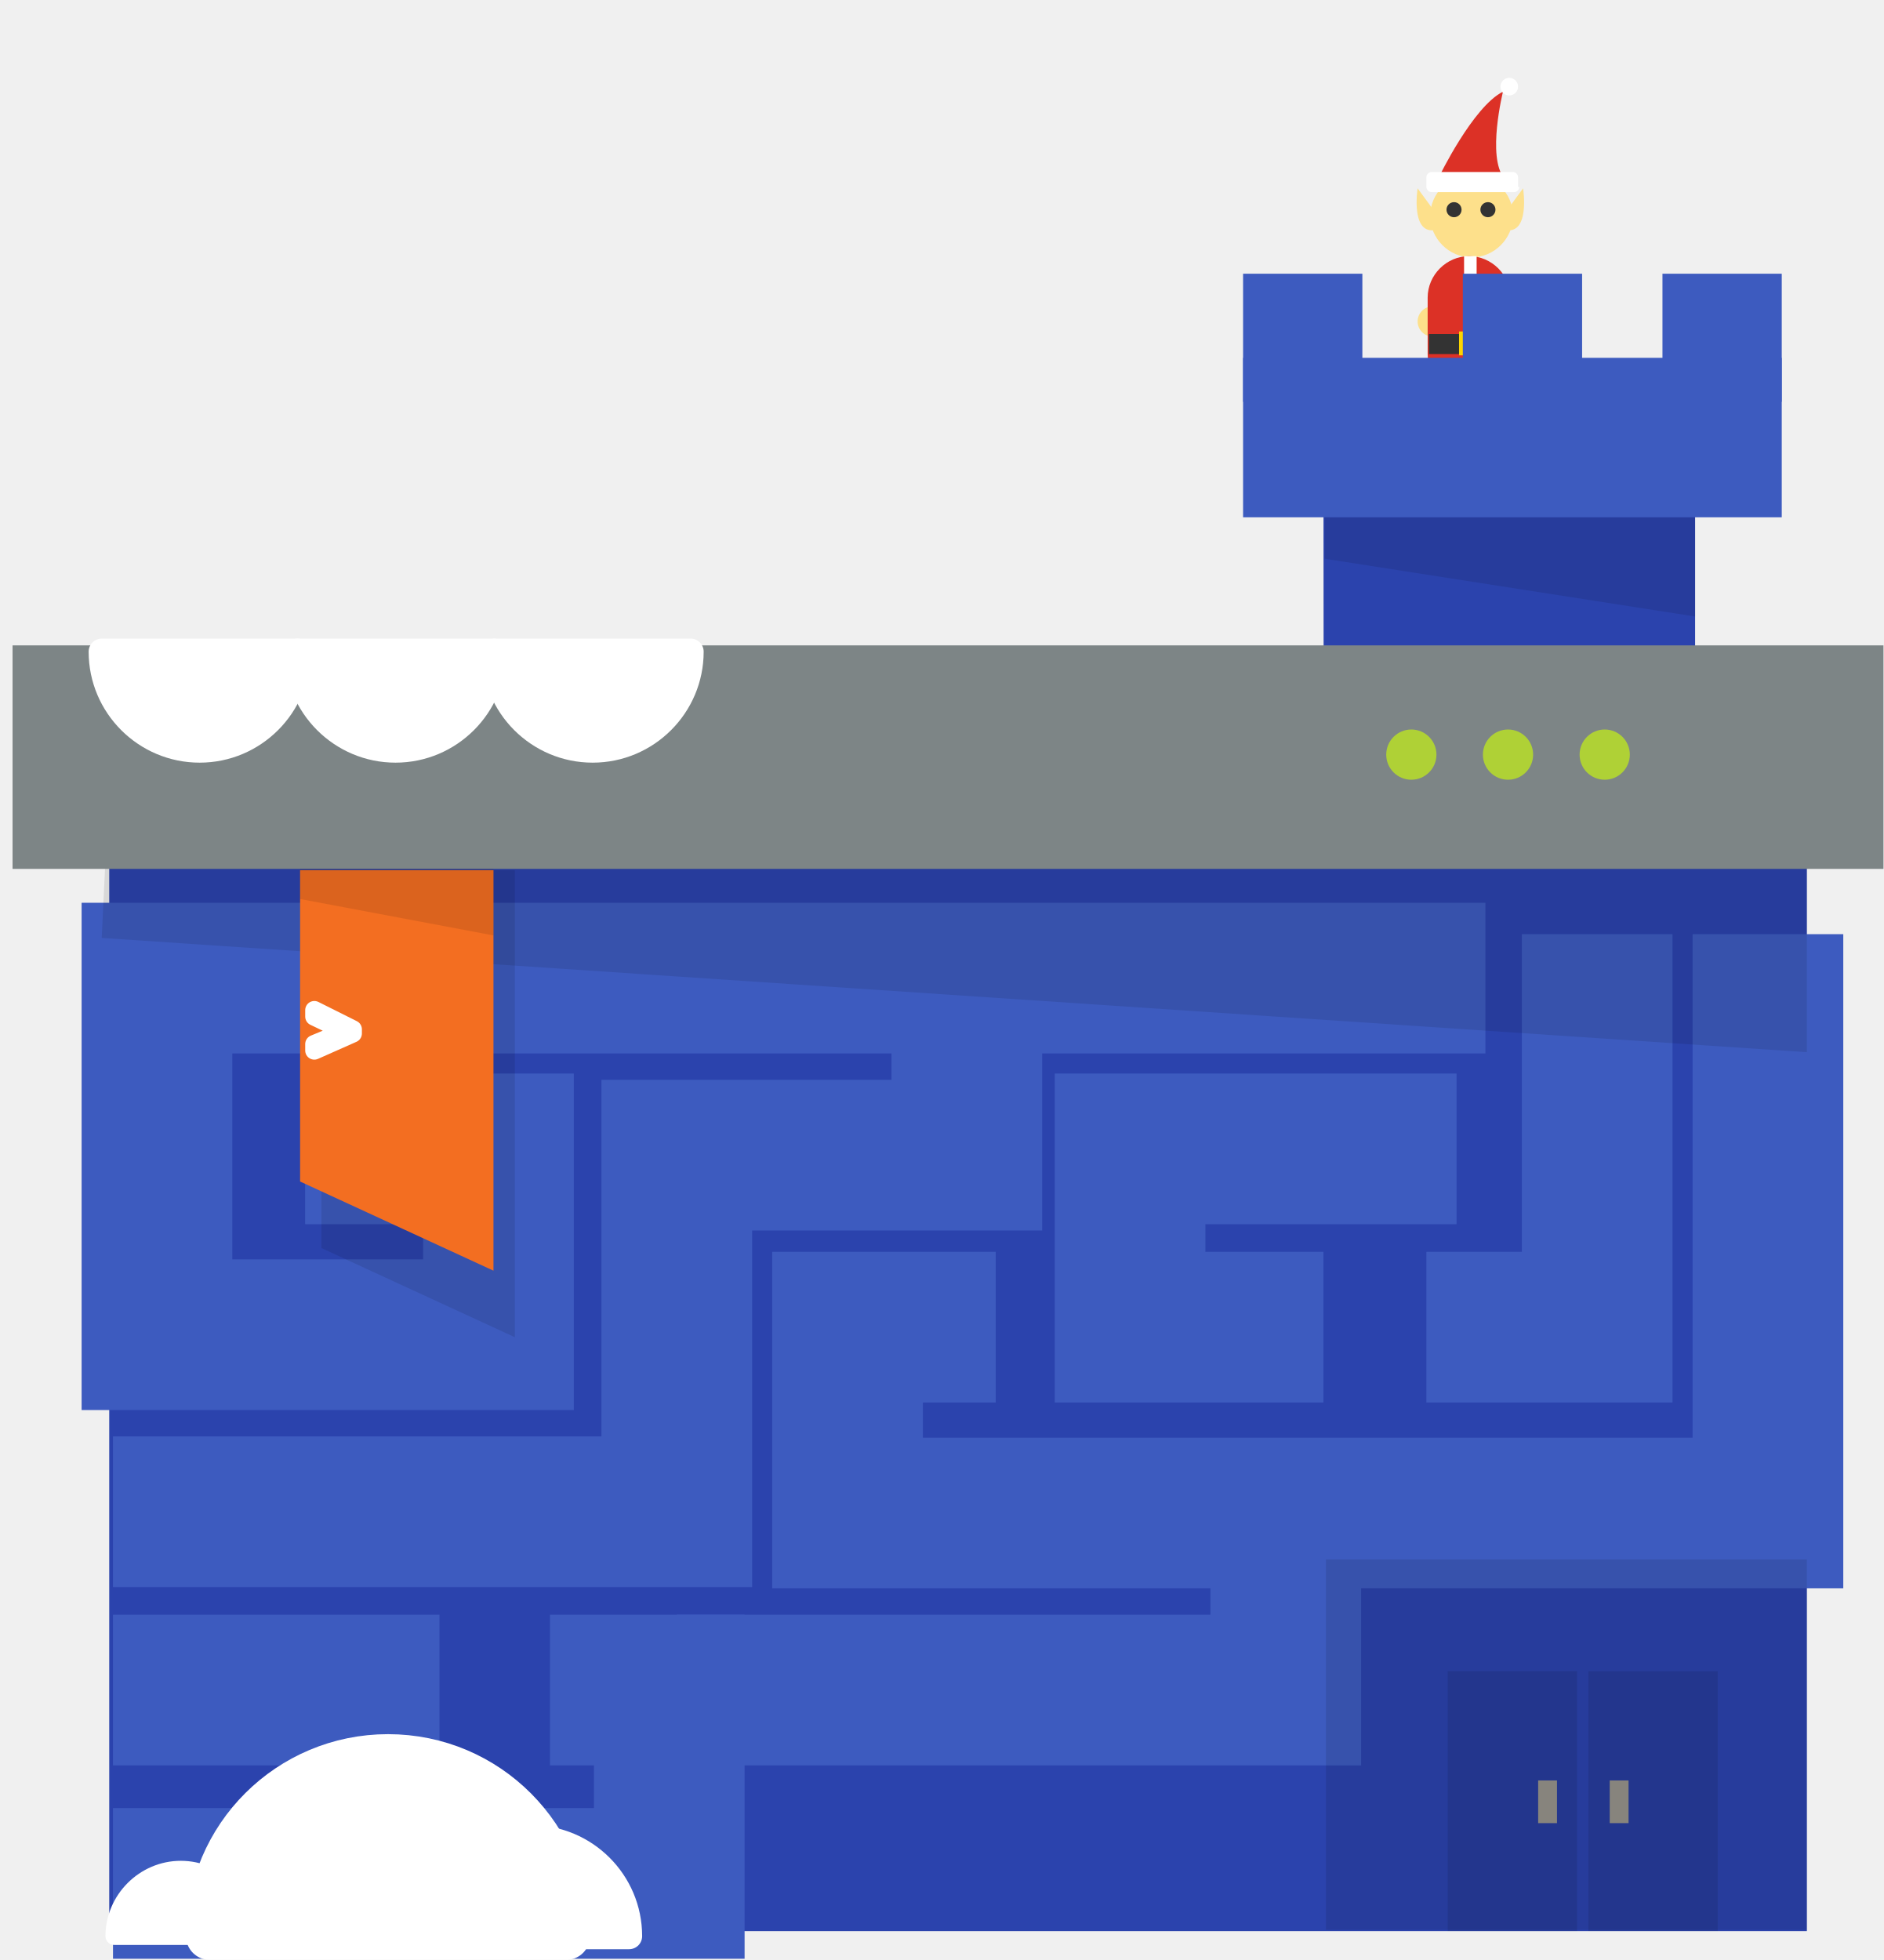
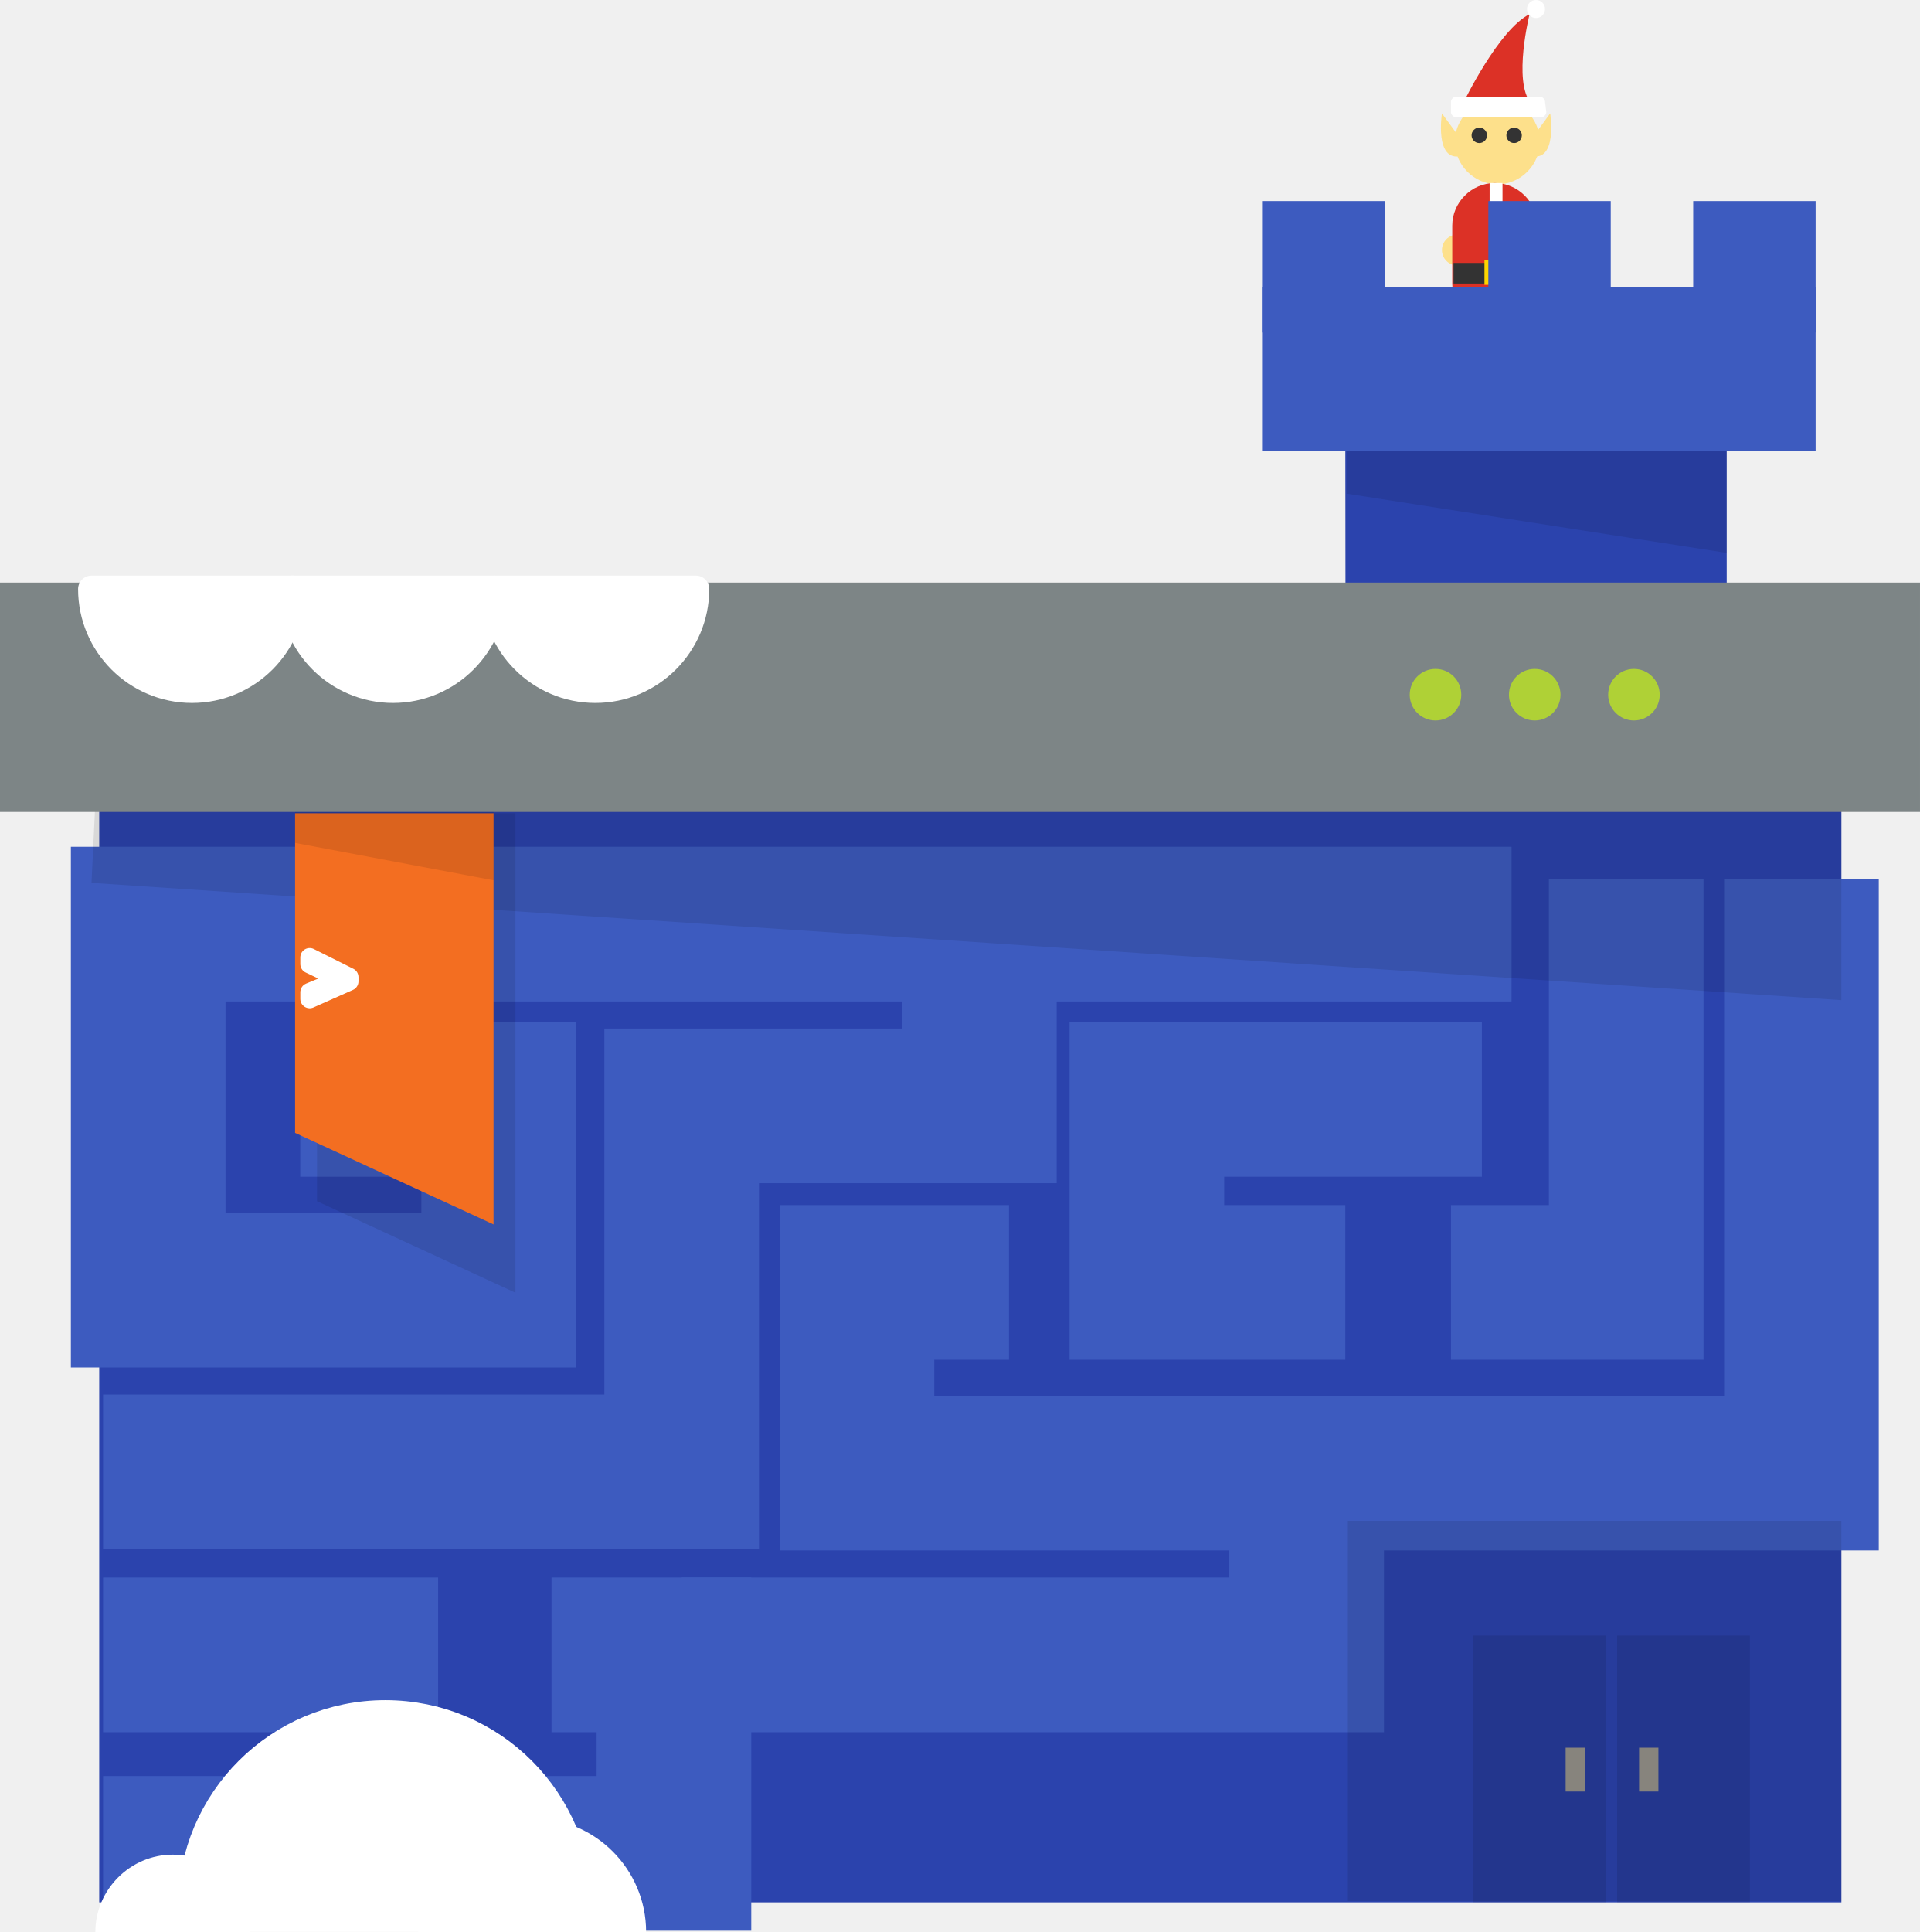
- <svg xmlns="http://www.w3.org/2000/svg" version="1.1" id="Layer_1" x="0px" y="0px" viewBox="-1 102.2 150 156.1" enable-background="new -1 102.2 150 156.1" xml:space="preserve">
-   <path fill="#2B43AD" d="M7.7,164.5h135.2V256H7.7V164.5z" />
+ <svg xmlns="http://www.w3.org/2000/svg" version="1.1" id="Layer_1" x="0px" y="0px" viewBox="0 161.1 149 149.9" enable-background="new 0 161.1 149 149.9" xml:space="preserve">
+   <path fill="#2B43AD" d="M7.7,217.2h135.2v91.5H7.7V217.2z" />
  <g>
-     <path fill="none" stroke="#3D5BBF" stroke-width="12" stroke-miterlimit="10" d="M8,222.6h44.9v-28.4h23.1v-15.4" />
-     <path fill="none" stroke="#3D5BBF" stroke-width="12" stroke-miterlimit="10" d="M23.3,193.7h15.4v14.8H11.5v-28.4h26h79.8" />
-     <path fill="none" stroke="#3D5BBF" stroke-width="12" stroke-miterlimit="10" d="M78.3,207.9H66.5v14.8H138h1.8v-46.1" />
-     <path fill="none" stroke="#3D5BBF" stroke-width="12" stroke-miterlimit="10" d="M112.6,207.9h13.6v-31.3" />
-     <path fill="none" stroke="#3D5BBF" stroke-width="12" stroke-miterlimit="10" d="M115,193.7h-26v14.2h15.4" />
-     <path fill="none" stroke="#3D5BBF" stroke-width="12" stroke-miterlimit="10" d="M42.8,236.8h9.5v15.4H8" />
-     <path fill="none" stroke="#3D5BBF" stroke-width="12" stroke-miterlimit="10" d="M8,236.8h26" />
-     <path fill="none" stroke="#3D5BBF" stroke-width="12" stroke-miterlimit="10" d="M52.9,236.8h48.5v-14.8" />
+     <path fill="none" stroke="#3D5BBF" stroke-width="12" stroke-miterlimit="10" d="M8,275.3h44.9v-28.4H76v-15.4" />
+     <path fill="none" stroke="#3D5BBF" stroke-width="12" stroke-miterlimit="10" d="M23.3,246.4h15.4v14.8H11.5v-28.4h26h79.8" />
+     <path fill="none" stroke="#3D5BBF" stroke-width="12" stroke-miterlimit="10" d="M78.3,260.6H66.5v14.8H138h1.8v-46.1" />
+     <path fill="none" stroke="#3D5BBF" stroke-width="12" stroke-miterlimit="10" d="M112.6,260.6h13.6v-31.3" />
+     <path fill="none" stroke="#3D5BBF" stroke-width="12" stroke-miterlimit="10" d="M115,246.4H89v14.2h15.4" />
+     <path fill="none" stroke="#3D5BBF" stroke-width="12" stroke-miterlimit="10" d="M42.8,289.5h9.5v15.4H8" />
+     <path fill="none" stroke="#3D5BBF" stroke-width="12" stroke-miterlimit="10" d="M8,289.5h26" />
+     <path fill="none" stroke="#3D5BBF" stroke-width="12" stroke-miterlimit="10" d="M52.9,289.5h48.5v-14.8" />
  </g>
-   <path opacity="0.1" enable-background="new    " d="M142.9,186L7.1,176.9l0.6-12.5h135.2L142.9,186L142.9,186z" />
-   <path opacity="0.1" enable-background="new    " d="M104.6,226.4h38.3v29.5h-38.3V226.4z" />
-   <path opacity="0.1" enable-background="new    " d="M114.3,235.3h10.3V256h-10.3V235.3z" />
-   <path fill="#87847D" d="M121.5,244h1.5v3.4h-1.5V244z" />
-   <path opacity="0.1" enable-background="new    " d="M125.5,235.3h10.3V256h-10.3C125.5,256,125.5,235.3,125.5,235.3z" />
-   <path fill="#87847D" d="M127.2,244h1.5v3.4h-1.5V244z" />
+   <path opacity="0.1" enable-background="new    " d="M142.9,238.7L7.1,229.6l0.6-12.5h135.2V238.7L142.9,238.7z" />
+   <path opacity="0.1" enable-background="new    " d="M104.6,279.1h38.3v29.5h-38.3C104.6,308.6,104.6,279.1,104.6,279.1z" />
+   <path opacity="0.1" enable-background="new    " d="M114.3,288h10.3v20.7h-10.3V288z" />
+   <path fill="#87847D" d="M121.5,296.7h1.5v3.4h-1.5V296.7z" />
+   <path opacity="0.1" enable-background="new    " d="M125.5,288h10.3v20.7h-10.3V288z" />
+   <path fill="#87847D" d="M127.2,296.7h1.5v3.4h-1.5V296.7z" />
  <g>
-     <path fill="#FFFFFF" stroke="#FFFFFF" stroke-width="1.4" stroke-linejoin="round" stroke-miterlimit="10" d="M18.7,256.4   c0-2.9-2.4-5.3-5.3-5.3c-2.9,0-5.3,2.4-5.3,5.3H18.7z" />
-     <path fill="#FFFFFF" stroke="#FFFFFF" stroke-width="3.773" stroke-linejoin="round" stroke-miterlimit="10" d="M44.1,256.4   c0-7.8-6.3-14.2-14.2-14.2c-7.8,0-14.2,6.3-14.2,14.2H44.1z" />
-     <path fill="#FFFFFF" stroke="#FFFFFF" stroke-width="2.081" stroke-linejoin="round" stroke-miterlimit="10" d="M49.1,256.4   c0-4.3-3.5-7.8-7.8-7.8c-4.3,0-7.8,3.5-7.8,7.8C33.4,256.4,49.1,256.4,49.1,256.4z" />
+     <path fill="#FFFFFF" stroke="#FFFFFF" stroke-width="1.4" stroke-linejoin="round" stroke-miterlimit="10" d="M18.7,311   c0-2.9-2.4-5.3-5.3-5.3s-5.3,2.4-5.3,5.3H18.7z" />
+     <path fill="#FFFFFF" stroke="#FFFFFF" stroke-width="3.773" stroke-linejoin="round" stroke-miterlimit="10" d="M44.1,309.1   c0-7.8-6.3-14.2-14.2-14.2c-7.8,0-14.2,6.3-14.2,14.2H44.1z" />
+     <path fill="#FFFFFF" stroke="#FFFFFF" stroke-width="2.081" stroke-linejoin="round" stroke-miterlimit="10" d="M49.1,311   c0-4.3-3.5-7.8-7.8-7.8s-7.8,3.5-7.8,7.8C33.4,311,49.1,311,49.1,311z" />
  </g>
-   <path fill="#2B43AD" d="M104.4,137.6H134v31.7h-29.5C104.4,169.2,104.4,137.6,104.4,137.6z" />
-   <path opacity="0.1" enable-background="new    " d="M134,151.3l-29.5-4.6v-9.2H134V151.3z" />
+   <path fill="#2B43AD" d="M104.4,190.3H134V222h-29.5C104.4,221.9,104.4,190.3,104.4,190.3z" />
+   <path opacity="0.1" enable-background="new    " d="M134,204l-29.5-4.6v-9.2H134V204z" />
  <g>
-     <circle fill="#FDE08B" cx="113.1" cy="127.8" r="1.2" />
-     <circle fill="#FDE08B" cx="119.1" cy="127.8" r="1.2" />
+     <circle fill="#FDE08B" cx="113.1" cy="180.5" r="1.2" />
+     <circle fill="#FDE08B" cx="119.1" cy="180.5" r="1.2" />
  </g>
-   <path fill="#DC3126" d="M113.6,116.3c0,0,2.7-5.6,5.1-6.8c0,0-1.3,5.2,0.1,6.9L113.6,116.3" />
-   <path fill="#FDE08B" d="M119.5,119.4c0,1.8-1.5,3.3-3.3,3.3c-1.8,0-3.3-1.5-3.3-3.3s1.5-3.3,3.3-3.3  C118,116.1,119.5,117.6,119.5,119.4" />
-   <path fill="#FFFFFF" d="M120,117.1c0,0.2-0.2,0.4-0.4,0.4H113c-0.2,0-0.4-0.2-0.4-0.4v-0.8c0-0.2,0.2-0.4,0.4-0.4h6.5  c0.2,0,0.4,0.2,0.4,0.4V117.1" />
+   <path fill="#DC3126" d="M113.6,169c0,0,2.7-5.6,5.1-6.8c0,0-1.3,5.2,0.1,6.9L113.6,169" />
+   <path fill="#FDE08B" d="M119.5,172.1c0,1.8-1.5,3.3-3.3,3.3c-1.8,0-3.3-1.5-3.3-3.3s1.5-3.3,3.3-3.3  C118,168.8,119.5,170.3,119.5,172.1" />
+   <path fill="#FFFFFF" d="M120,169.8c0,0.2-0.2,0.4-0.4,0.4H113c-0.2,0-0.4-0.2-0.4-0.4V169c0-0.2,0.2-0.4,0.4-0.4h6.5  c0.2,0,0.4,0.2,0.4,0.4L120,169.8" />
  <g>
-     <circle fill="#333333" cx="114.8" cy="118.9" r="0.6" />
-     <circle fill="#333333" cx="117.5" cy="118.9" r="0.6" />
+     <circle fill="#333333" cx="114.8" cy="171.6" r="0.6" />
+     <circle fill="#333333" cx="117.5" cy="171.6" r="0.6" />
  </g>
-   <path fill="#DC3126" d="M119.3,130.4c0,1.8-1.5,3.3-3.3,3.3c-1.8,0-3.3-1.5-3.3-3.3v-4.5c0-1.8,1.5-3.3,3.3-3.3  c1.8,0,3.3,1.5,3.3,3.3V130.4" />
-   <path fill="#FFFFFF" d="M114.2,132.4v5.6h1.7v-5.6" />
-   <path fill="#DC3126" d="M114.2,132.4v3h1.7v-3" />
-   <path fill="#333333" d="M116,137.7h-2c-0.7,1.3-2.4,1.3-2.6,0.3c0,0-0.9,1.8,3.2,1.5C115.6,139.5,116.4,138.6,116,137.7" />
-   <path fill="#FFFFFF" d="M118.3,132.4v5.6h-1.7v-5.6" />
-   <path fill="#DC3126" d="M118.3,132.4v3h-1.7v-3" />
-   <path fill="#333333" d="M116.5,137.7h2c0.7,1.3,2.4,1.3,2.6,0.3c0,0,0.9,1.8-3.2,1.5C116.9,139.5,116.2,138.6,116.5,137.7" />
-   <path fill="none" stroke="#FFFFFF" stroke-miterlimit="10" d="M116.1,122.6v8.8" />
-   <path fill="#333333" d="M112.8,128.8h6.5v1.6h-6.5V128.8z" />
-   <path fill="#FDD500" d="M115.2,128.6h1.7v1.9h-1.7V128.6z" />
-   <circle fill="#FFFFFF" cx="119.2" cy="109.1" r="0.7" />
+   <path fill="#DC3126" d="M119.3,183.1c0,1.8-1.5,3.3-3.3,3.3s-3.3-1.5-3.3-3.3v-4.5c0-1.8,1.5-3.3,3.3-3.3s3.3,1.5,3.3,3.3V183.1" />
+   <path fill="#FFFFFF" d="M114.2,185.1v5.6h1.7v-5.6" />
+   <path fill="#DC3126" d="M114.2,185.1v3h1.7v-3" />
+   <path fill="#333333" d="M116,190.4h-2c-0.7,1.3-2.4,1.3-2.6,0.3c0,0-0.9,1.8,3.2,1.5C115.6,192.2,116.4,191.3,116,190.4" />
+   <path fill="#FFFFFF" d="M118.3,185.1v5.6h-1.7v-5.6" />
+   <path fill="#DC3126" d="M118.3,185.1v3h-1.7v-3" />
+   <path fill="#333333" d="M116.5,190.4h2c0.7,1.3,2.4,1.3,2.6,0.3c0,0,0.9,1.8-3.2,1.5C116.9,192.2,116.2,191.3,116.5,190.4" />
+   <path fill="none" stroke="#FFFFFF" stroke-miterlimit="10" d="M116.1,175.3v8.8" />
+   <path fill="#333333" d="M112.8,181.5h6.5v1.6h-6.5V181.5z" />
+   <path fill="#FDD500" d="M115.2,181.3h1.7v1.9h-1.7V181.3z" />
+   <circle fill="#FFFFFF" cx="119.2" cy="161.8" r="0.7" />
  <g>
-     <path fill="#FDE08B" d="M113,118.7l-1.1-1.5c0,0-0.6,3.8,1.5,3.3L113,118.7" />
-     <path fill="#FDE08B" d="M119.2,118.7l1.1-1.5c0,0,0.6,3.8-1.5,3.3L119.2,118.7" />
+     <path fill="#FDE08B" d="M113,171.4l-1.1-1.5c0,0-0.6,3.8,1.5,3.3L113,171.4" />
+     <path fill="#FDE08B" d="M119.2,171.4l1.1-1.5c0,0,0.6,3.8-1.5,3.3L119.2,171.4" />
  </g>
-   <path fill="#7D8586" d="M0,153.6h149v17.8H0V153.6z" />
+   <path fill="#7D8586" d="M0,206.3h149v17.8H0V206.3z" />
  <g>
-     <path fill="#FFFFFF" stroke="#FFFFFF" stroke-width="2.081" stroke-linejoin="round" stroke-miterlimit="10" d="M38.4,154.1   c0,4.3,3.5,7.8,7.8,7.8s7.8-3.5,7.8-7.8H38.4z" />
-     <path fill="#FFFFFF" stroke="#FFFFFF" stroke-width="2.081" stroke-linejoin="round" stroke-miterlimit="10" d="M22.7,154.1   c0,4.3,3.5,7.8,7.8,7.8c4.3,0,7.8-3.5,7.8-7.8C38.4,154.1,22.7,154.1,22.7,154.1z" />
-     <path fill="#FFFFFF" stroke="#FFFFFF" stroke-width="2.081" stroke-linejoin="round" stroke-miterlimit="10" d="M7.1,154.1   c0,4.3,3.5,7.8,7.8,7.8c4.3,0,7.8-3.5,7.8-7.8H7.1z" />
+     <path fill="#FFFFFF" stroke="#FFFFFF" stroke-width="2.081" stroke-linejoin="round" stroke-miterlimit="10" d="M38.4,206.8   c0,4.3,3.5,7.8,7.8,7.8s7.8-3.5,7.8-7.8H38.4z" />
+     <path fill="#FFFFFF" stroke="#FFFFFF" stroke-width="2.081" stroke-linejoin="round" stroke-miterlimit="10" d="M22.7,206.8   c0,4.3,3.5,7.8,7.8,7.8s7.8-3.5,7.8-7.8C38.4,206.8,22.7,206.8,22.7,206.8z" />
+     <path fill="#FFFFFF" stroke="#FFFFFF" stroke-width="2.081" stroke-linejoin="round" stroke-miterlimit="10" d="M7.1,206.8   c0,4.3,3.5,7.8,7.8,7.8s7.8-3.5,7.8-7.8H7.1z" />
  </g>
  <g>
-     <path fill="#3D5BBF" d="M98,130.7h42.9v12.7H98V130.7z" />
-     <path fill="#3D5BBF" d="M98,124h9.5v10.2H98V124z" />
-     <path fill="#3D5BBF" d="M115.5,124h9.5v10.2h-9.5V124z" />
-     <path fill="#3D5BBF" d="M131.4,124h9.5v10.2h-9.5V124z" />
+     <path fill="#3D5BBF" d="M98,183.4h42.9v12.7H98V183.4z" />
+     <path fill="#3D5BBF" d="M98,176.7h9.5v10.2H98V176.7z" />
+     <path fill="#3D5BBF" d="M115.5,176.7h9.5v10.2h-9.5V176.7z" />
+     <path fill="#3D5BBF" d="M131.4,176.7h9.5v10.2h-9.5V176.7z" />
  </g>
-   <path opacity="0.1" enable-background="new    " d="M24.6,201.6v-30.1H40v37.2" />
-   <path fill="#F36E21" d="M22.9,196.3v-24.8h15.4v31.9" />
-   <path opacity="0.1" enable-background="new    " d="M22.9,173.8v-2.4h15.4l0,5.3" />
+   <path opacity="0.1" enable-background="new    " d="M24.6,254.3v-30.1H40v37.2" />
+   <path fill="#F36E21" d="M22.9,249v-24.8h15.4v31.9" />
+   <path opacity="0.1" enable-background="new    " d="M22.9,226.5v-2.4h15.4v5.3" />
  <g>
-     <circle fill="#AFD136" cx="111.4" cy="162.3" r="2" />
-     <circle fill="#AFD136" cx="119.1" cy="162.3" r="2" />
-     <circle fill="#AFD136" cx="126.8" cy="162.3" r="2" />
+     <circle fill="#AFD136" cx="111.4" cy="215" r="2" />
+     <circle fill="#AFD136" cx="119.1" cy="215" r="2" />
+     <circle fill="#AFD136" cx="126.8" cy="215" r="2" />
  </g>
  <g>
-     <text transform="matrix(1 0 0 1 23.7051 186.6169)" fill="#FFFFFF" font-family="'MyriadPro-Regular'" font-size="6.509">&gt;</text>
-     <text transform="matrix(1 0 0 1 23.7051 186.6169)" fill="none" stroke="#FFFFFF" stroke-width="1.452" stroke-linejoin="round" stroke-miterlimit="10" font-family="'MyriadPro-Regular'" font-size="6.509">&gt;</text>
+     <text transform="matrix(1 0 0 1 23.7031 239.3513)" fill="#FFFFFF" font-family="'MyriadPro-Regular'" font-size="6.508">&gt;</text>
+     <text transform="matrix(1 0 0 1 23.7031 239.3513)" fill="none" stroke="#FFFFFF" stroke-width="1.452" stroke-linejoin="round" stroke-miterlimit="10" font-family="'MyriadPro-Regular'" font-size="6.508">&gt;</text>
  </g>
</svg>
